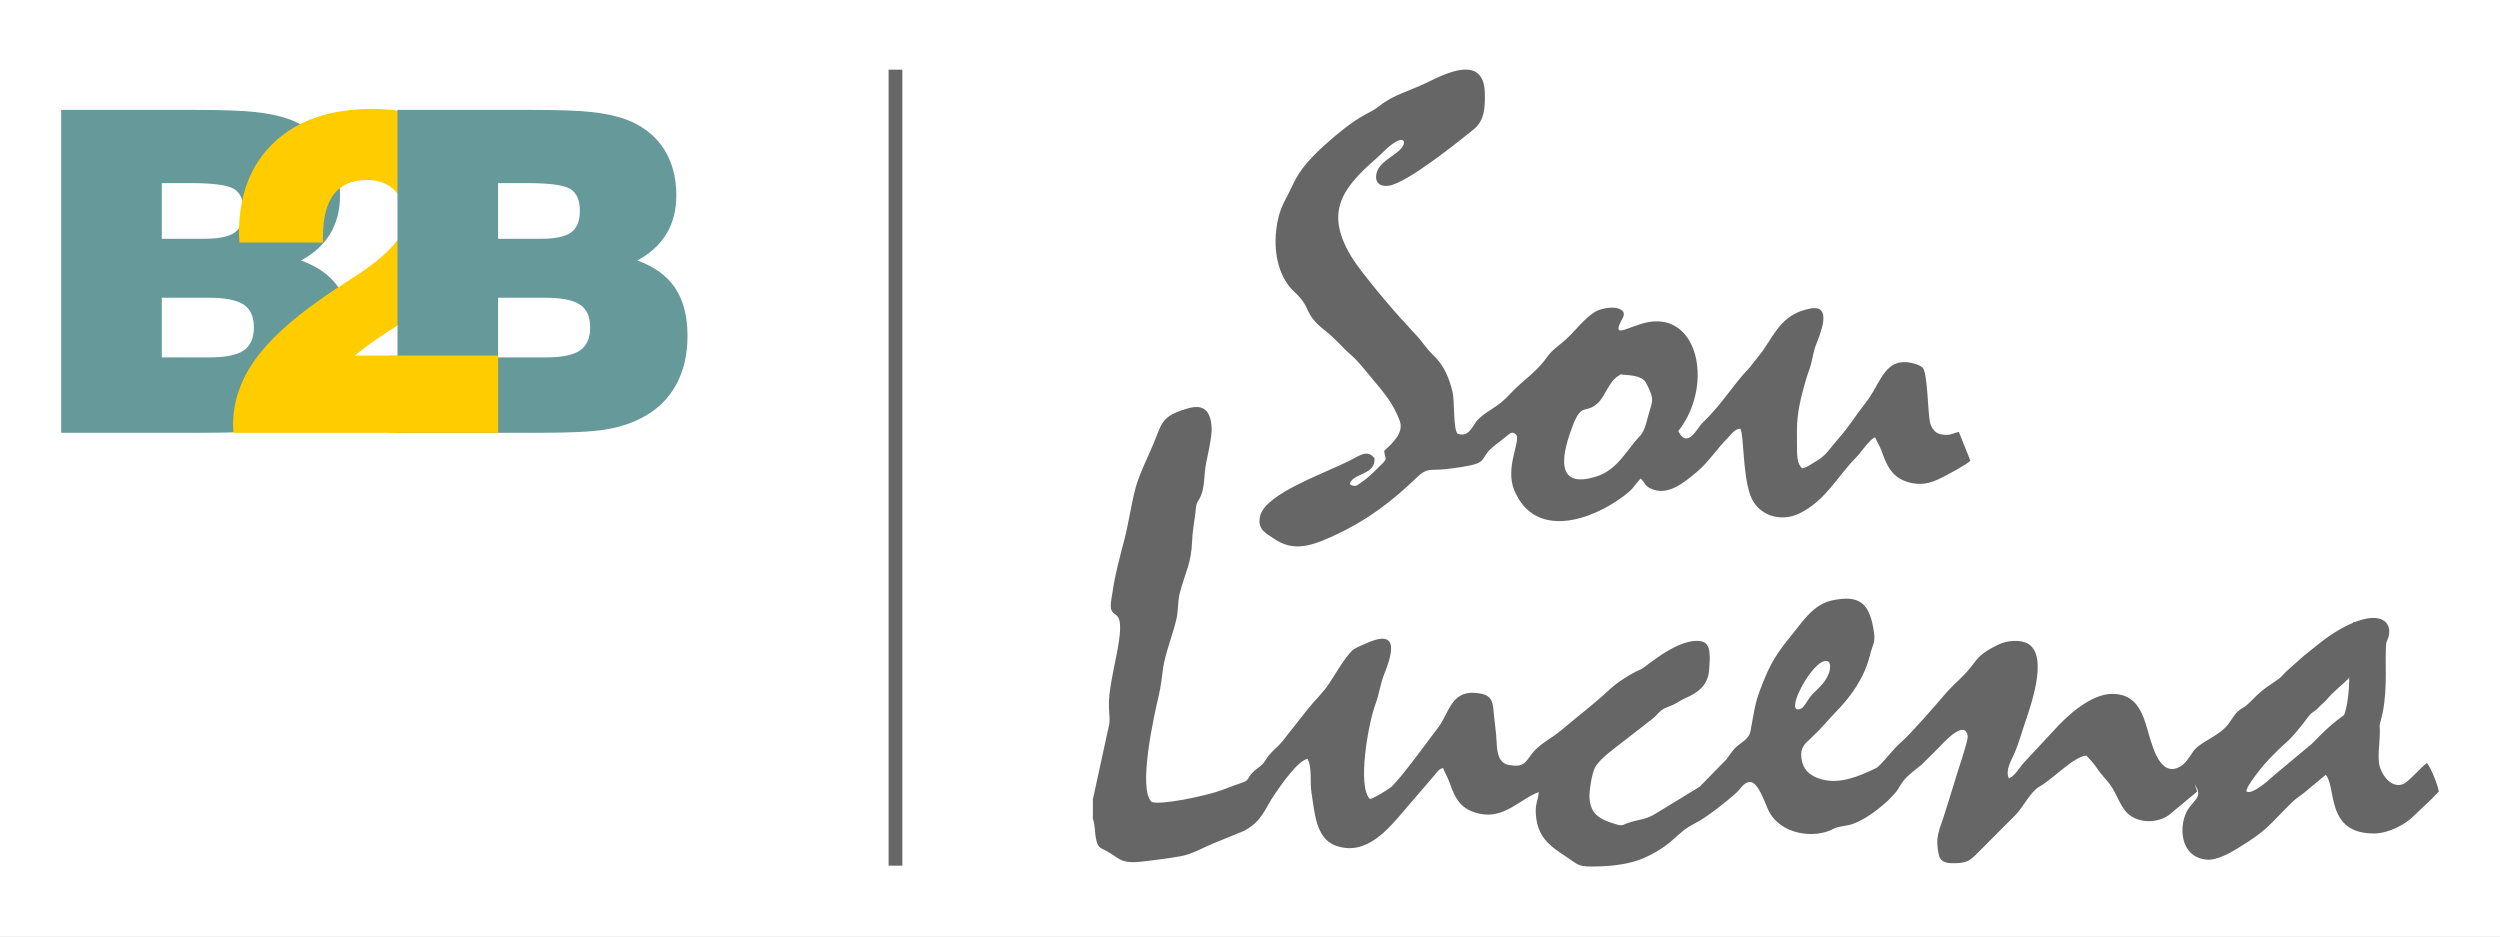
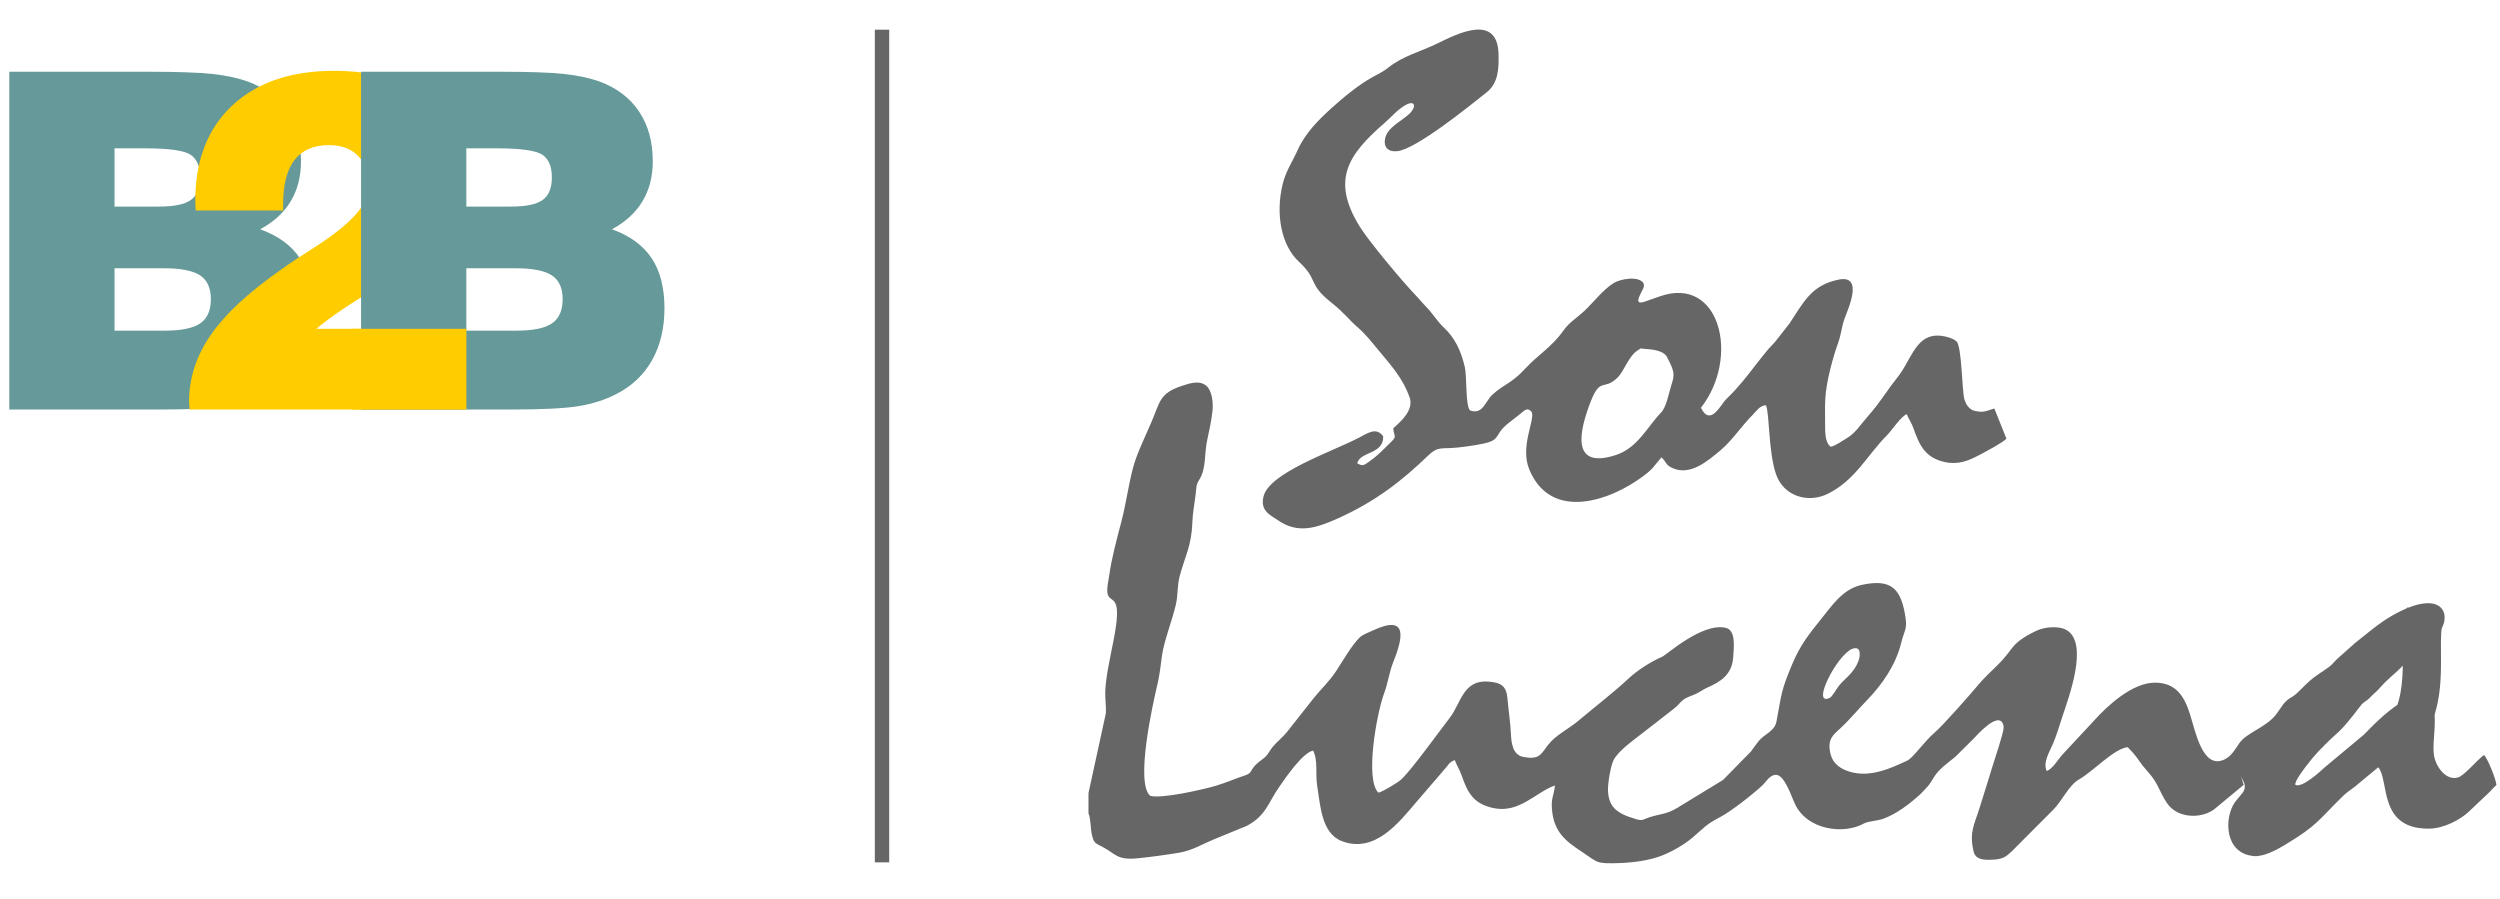
- <svg xmlns="http://www.w3.org/2000/svg" xml:space="preserve" width="192.45mm" height="72.063mm" version="1.1" shape-rendering="geometricPrecision" text-rendering="geometricPrecision" image-rendering="optimizeQuality" fill-rule="evenodd" clip-rule="evenodd" viewBox="0 0 19230591 7200878">
+ <svg xmlns="http://www.w3.org/2000/svg" xml:space="preserve" width="183.972mm" height="66.128mm" version="1.1" shape-rendering="geometricPrecision" text-rendering="geometricPrecision" image-rendering="optimizeQuality" fill-rule="evenodd" clip-rule="evenodd" viewBox="0 0 18340575 6592460">
  <g id="Camada_x0020_1">
-     <rect fill="white" x="-5" y="-4" width="19230590" height="7200878" />
-     <path fill="#669999" fill-rule="nonzero" d="M1244698 2749042l369303 0c122548,0 209673,-17987 261374,-53970 51701,-35963 77582,-94979 77582,-177047 0,-82069 -26420,-140535 -79261,-175379 -52830,-34854 -141664,-52281 -266440,-52281l-362559 0 0 458677zm0 -912297l328854 0c110168,0 187719,-16308 232686,-48893 44966,-32596 67459,-87674 67459,-165256 0,-82069 -24172,-138286 -72526,-168624 -48344,-30357 -160190,-45536 -335569,-45536l-220905 0 0 428309zm-774010 1492393l0 -2483920 1018537 0c219216,0 378826,5606 478891,16857 100075,11222 186071,29788 258027,55638 125896,47225 222284,120840 289173,220895 66920,100085 100355,221474 100355,364267 0,112396 -25031,210492 -75054,294240 -50023,83767 -125046,152606 -225131,206565 131542,47225 228799,118062 291742,212481 62953,94439 94449,216998 94449,367615 0,147280 -30647,275164 -91921,383623 -61274,108499 -150347,191966 -267260,250442 -78711,40450 -168634,69138 -269818,85996 -101184,16847 -268699,25301 -502514,25301l-1099477 0z" />
-     <path fill="#FFCC00" fill-rule="nonzero" d="M1796125 3329117c0,-6725 -550,-16578 -1679,-29508 -1129,-12920 -1709,-22763 -1709,-29508 0,-171991 52860,-334729 158521,-488174 105661,-153465 276553,-312816 512636,-478072 61824,-44966 147819,-102303 257997,-172001 263083,-168634 394595,-315334 394595,-440140 0,-95538 -26130,-170592 -78411,-225101 -52281,-54529 -123947,-81789 -215009,-81789 -113525,0 -198421,36253 -254609,108769 -56208,72496 -84317,182393 -84317,329673l0 42148 -642479 0c0,-8983 -580,-21054 -1699,-36243 -1129,-15179 -1679,-26150 -1679,-32895 0,-299026 90782,-533431 272316,-703193 181574,-169733 431427,-254609 749569,-254609 291162,0 523888,71666 698137,214979 174260,143343 261374,333051 261374,569124 0,155174 -33715,284417 -101174,387860 -67469,103443 -205166,218097 -413131,344022 -24761,15728 -64662,39910 -119750,72496 -198971,116902 -351307,219795 -456968,308599l1084288 0 0 593566 -2016820 0z" />
-     <path fill="#669999" fill-rule="nonzero" d="M3831491 2749042l369283 0c122558,0 209683,-17987 261384,-53970 51701,-35963 77582,-94979 77582,-177047 0,-82069 -26430,-140535 -79261,-175379 -52830,-34854 -141664,-52281 -266440,-52281l-362549 0 0 458677zm0 -912297l328834 0c110168,0 187729,-16308 232686,-48893 44976,-32596 67469,-87674 67469,-165256 0,-82069 -24172,-138286 -72526,-168624 -48344,-30357 -160200,-45536 -335579,-45536l-220885 0 0 428309zm-774020 1492393l0 -2483920 1018537 0c219216,0 378836,5606 478881,16857 100085,11222 186081,29788 258027,55638 125906,47225 222294,120840 289173,220895 66920,100085 100365,221474 100365,364267 0,112396 -25031,210492 -75064,294240 -50023,83767 -125046,152606 -225121,206565 131542,47225 228789,118062 291742,212481 62943,94439 94439,216998 94439,367615 0,147280 -30637,275164 -91911,383623 -61274,108499 -150357,191966 -267260,250442 -78711,40450 -168644,69138 -269828,85996 -101174,16847 -268689,25301 -502514,25301l-1099467 0z" />
-     <polygon fill="#FFCC00" fill-rule="nonzero" points="3831831,2735542 2995147,2735542 2988622,3329117 3831831,3329117 " />
-     <path fill="#666666" d="M10647717 3467064c3028,60555 31636,54429 -16638,101004 -48734,47045 -92381,95738 -151177,136658 -43557,30317 -52830,46235 -96927,19945 8644,-45606 64971,-62763 108898,-84297 42588,-20884 84407,-49383 81569,-114085 -50962,-70867 -112036,-24062 -183343,12561 -207615,106650 -653701,256038 -696538,429359 -26530,107300 50882,136838 108019,176398 144652,100165 281619,55568 436263,-13760 290492,-130213 484167,-288484 663963,-461215 76982,-73955 96408,-48224 218327,-60954 60495,-6315 192256,-23392 243318,-44037 37072,-14979 47355,-36822 67060,-68499 31916,-51302 105591,-96348 151906,-135848 31896,-27210 53650,-49303 83238,-12830 26460,56887 -88094,253410 -17707,422843 159820,384672 598832,230757 844608,43457 72626,-55349 66790,-64452 127135,-133100 35853,31796 27979,54729 80190,78611 131841,60335 261464,-53020 353126,-129613 88344,-73835 153265,-176997 237722,-261454 23772,-23792 55468,-72795 97647,-69748 26710,61894 17077,336508 72666,503293 55199,165616 237272,219785 384052,145971 202508,-101834 286176,-281859 433196,-429508 36862,-37022 100924,-137197 145161,-154874 13620,34045 35553,64592 49313,103483 42618,120370 83448,217817 233295,249074 99476,20744 174250,-11831 250622,-52121 43268,-22823 178306,-94120 199790,-120570l-88893 -221654c-55339,14759 -72756,34234 -145061,17307 -37332,-8733 -63562,-43807 -75404,-85926 -17837,-63433 -18456,-386451 -57387,-424462 -21694,-21174 -74964,-38101 -117412,-42039 -109848,-10202 -161679,55778 -202319,119760 -49973,78691 -58126,114584 -123667,197922 -83268,105881 -114894,168804 -212131,278452 -54309,61244 -86605,120800 -159351,162159 -33205,18876 -75773,52021 -111487,58057 -43507,-35613 -39570,-111137 -40380,-177677 -869,-72446 -2408,-150527 5546,-221134 12391,-109948 54749,-267839 90862,-366216 21424,-58376 26080,-122858 47904,-180535 31247,-82548 137407,-321629 -46445,-283068 -198262,41569 -251412,159411 -361100,324147l-100305 127964c-18216,22453 -33375,34404 -52571,57227 -111067,132091 -183423,247295 -313465,372091 -36932,35443 -113115,202938 -183363,60625 288834,-368424 141684,-977398 -303912,-818717l-113855 39940c-28529,7964 -52301,9893 -38871,-30447 3188,-9573 11272,-26190 16098,-36293 14449,-30257 27479,-41509 18017,-71447 -39930,-55808 -171432,-29328 -217547,-1079 -81769,50102 -151656,145641 -221644,209993 -51771,47604 -107490,80540 -148589,139026 -86006,122378 -188519,179416 -283728,283088 -98446,107200 -155254,112136 -240710,190657 -48644,44697 -70018,149958 -163438,114564 -34005,-34194 -22453,-251841 -37792,-317292 -29218,-124597 -74614,-218087 -155743,-293200 -42918,-39730 -83817,-105131 -124417,-146570 -38002,-38771 -46925,-53520 -84587,-92731 -92910,-96718 -338986,-390348 -406656,-499036 -215898,-346810 -86165,-532911 182234,-766086 48144,-41819 92801,-95998 150667,-129053 73755,-42128 82808,11182 33845,59875 -56538,56208 -163797,98706 -181654,184922 -14000,67539 27549,101774 93670,92551 140515,-19605 523498,-328864 652451,-431927 85326,-68189 90242,-167944 87864,-279621 -6415,-301494 -299006,-154274 -448045,-80889 -124886,61504 -255509,91981 -362968,178616 -35044,28269 -66250,42968 -116083,69938 -97717,52890 -219016,152945 -303603,229828 -90852,82568 -190138,180865 -245476,304182 -40160,89463 -88004,156663 -111197,252331 -55588,229388 -6095,454590 118811,570443 149478,138646 60585,159431 239920,301494 93050,73715 131332,128454 187400,176518 67649,57987 111816,117902 169063,186201 85276,101744 169433,196963 217927,332061 33015,92001 -58336,173950 -119780,229019z" />
-     <g id="_1738018872832">
-       <path fill="#666666" d="M8406446 6149475l0 148879c16997,39660 14329,107320 24672,155464 13910,64772 25281,63582 78321,91292 98236,51332 103952,99306 259066,83917 89943,-8913 213680,-25741 305002,-41109 96288,-16208 168894,-62623 250922,-96378l245686 -100815c141264,-74874 155653,-166435 238571,-286206 47654,-68838 171572,-250223 248904,-267690 37752,68149 16488,176508 30897,262414 23353,139316 30357,346191 180725,403478 241949,92161 416858,-133170 547660,-286715l203588 -236583c28339,-29608 39460,-60974 79840,-72116 13760,38741 34264,67859 49843,112206 44087,125446 85456,208854 233975,240310 189498,40140 309618,-115024 452062,-166605 -6425,75583 -28629,88654 -21784,174379 13170,164907 95329,231876 220475,313945 120620,79111 96038,88913 280590,82478 99665,-3467 215029,-19585 301404,-52531 85996,-32805 174050,-86475 230138,-133740 89793,-75663 96518,-95578 203757,-151397 81219,-42278 241079,-168284 309648,-232046 28239,-26260 53900,-76383 98396,-79161 65381,-4097 115623,158531 143702,216788 92611,192136 359341,221944 503313,142523 36243,-19995 97227,-19296 142343,-35204 100645,-35493 199021,-112106 275394,-181754 15468,-14109 26580,-29048 40959,-43268 39341,-38931 43338,-62823 74055,-103662 37252,-49543 95588,-89233 142463,-128314l131761 -130592c21394,-21954 183433,-207834 218936,-108369 3457,9703 3597,12461 4147,23243 1809,35423 -67469,237562 -79740,279281 -30697,104362 -64342,204947 -96388,309878 -38481,126026 -78181,177037 -44936,322409 13760,60145 70567,64901 141654,61214 78491,-4067 99116,-24981 140195,-62233l202608 -203548c35913,-35923 65661,-65611 101584,-101524 63213,-63183 115004,-179596 185761,-220435 114145,-65881 258446,-227450 361379,-239691 38521,39540 56508,59895 90602,109118 27250,39341 59585,71906 87395,107420 61704,78791 82258,186710 155763,241759 87415,65471 218876,58366 301314,-350l217947 -180675 -22313 -70807c9783,36383 46205,64632 23273,114864 -8614,18866 -50073,60954 -66850,85506 -79670,116553 -75364,376998 142703,394185 73245,5776 174160,-50842 227550,-83068 242129,-146111 242748,-179586 426960,-359831 22123,-21644 56967,-45816 85376,-66930l172771 -143163c83737,96658 -3647,453211 372251,451272 109888,-570 231657,-66640 291562,-122848l156573 -148189c19236,-21824 28848,-31486 49043,-50392 -7664,-54149 -62473,-187210 -91082,-220795 -50122,35004 -143902,151137 -191037,165316 -92121,27729 -167505,-85596 -177917,-166246 -13380,-103622 23992,-239621 -4047,-335769 -85356,-292641 -496688,178267 -511977,188599l-290612 242508c-27120,26250 -163737,150777 -211901,125866 -8564,-26270 66200,-120800 83747,-144262 58176,-77792 111736,-129653 177757,-194195 21744,-21264 39880,-34864 62064,-56578 73585,-72056 156573,-190537 165156,-198711 23902,-22723 37302,-23462 64961,-53420 22483,-24362 36493,-31746 60165,-58476 82069,-92661 109968,-100375 184102,-179426 19415,-20704 43138,-35803 61234,-57027 49853,-58486 65111,-68379 129213,-116433 13580,-10182 19785,-16668 32286,-26810 149378,-121089 97707,-390038 -305331,-161579 -105331,59705 -187969,134489 -277742,204517l-129803 115673c-20944,18996 -36423,41729 -59535,58716 -52221,38381 -92950,59945 -142473,102673 -45406,39171 -93920,97787 -128564,117052 -65931,36673 -75154,72546 -117282,128124 -73505,96977 -218506,136118 -270767,211522 -33035,47674 -59206,98166 -113525,122988 -157922,72176 -210722,-207125 -250522,-333220 -40849,-129433 -101194,-232566 -257367,-232876 -167465,-340 -350817,170462 -448065,278721l-232376 249853c-34624,37292 -68179,101554 -115653,121509 -30117,-62943 19635,-139526 45496,-200150 27779,-65121 47145,-133380 69508,-201119 44717,-135409 195444,-534590 33285,-633905 -57927,-35473 -164427,-25271 -223942,3328 -198731,95469 -159730,129803 -287545,253770 -42848,41559 -101614,97527 -137967,141304 -56468,68029 -263992,303673 -323028,353575 -76723,64851 -157322,185131 -200610,205586 -129243,61104 -272536,124727 -418407,84097 -70967,-19765 -127155,-59396 -145131,-125966 -30227,-111876 16957,-145291 67360,-191856 74924,-69208 132471,-141174 197842,-208374 113285,-116453 212541,-260105 252841,-423273 25881,-104732 49353,-95928 26041,-219815 -34804,-184971 -107609,-251092 -316173,-206236 -138896,29878 -218406,151347 -298766,251102 -90252,112046 -153035,190837 -211652,329843 -84637,200750 -77652,216168 -116912,424812 -13320,70757 -89593,91901 -129293,141164 -21034,26110 -38321,51212 -57707,77632l-205176 209553 -336148 205066c-78161,47754 -113215,41359 -202309,68559 -46885,14319 -50932,30377 -98656,15598 -39291,-12171 -64931,-19216 -99945,-36403 -64841,-31816 -103003,-76203 -109218,-164507 -3887,-55319 18416,-189618 40779,-234025 34414,-68339 151417,-150098 214749,-199920l228419 -177607c28519,-20704 43477,-45916 69348,-65851 26770,-20625 60844,-28379 92601,-43328 33705,-15868 53490,-33195 86985,-47794 95279,-41549 179196,-94799 187480,-221314 5396,-82438 20325,-200430 -56678,-217217 -173480,-37812 -430398,197682 -466011,213300 -85816,37632 -183103,100465 -246296,159541 -113575,106171 -248894,209163 -367465,309398 -74614,63083 -169323,105991 -225741,180495 -53620,70827 -64981,108079 -178626,87594 -76423,-13780 -90612,-90802 -93940,-175159 -3018,-76812 -18286,-172491 -25001,-254729 -7774,-95259 -49413,-118661 -145831,-124896 -180385,-11651 -198222,162039 -276423,263433 -75623,98057 -276483,377847 -357262,454929 -25191,24042 -138167,91961 -169443,98776 -100874,-95848 -12351,-586841 42838,-733181 26980,-71536 36922,-153475 64642,-222753 66930,-167225 122658,-364777 -150717,-235743 -32106,15159 -73555,29378 -94239,49803 -60315,59535 -124757,173920 -174389,248834 -54529,82318 -108349,127574 -164737,198781l-156763 198531c-20135,25441 -41509,54599 -65271,78721 -37902,38461 -77202,69398 -103852,116183 -6615,11621 -20685,29418 -29668,37912 -23343,22073 -50013,34874 -77972,65841 -32366,35833 -20045,53630 -73125,70817 -69358,22473 -133710,52091 -212291,75463 -90802,27010 -397193,97077 -482569,73965 -111217,-94859 18636,-673636 52381,-816599 17117,-72486 23992,-137157 34015,-213110 14139,-107120 76842,-263882 102673,-378607 16068,-71367 7934,-133480 28099,-208944 37632,-140845 86825,-221044 92571,-391777 2488,-73615 17027,-144122 25431,-217008 5196,-45166 2568,-62473 23802,-95459 55568,-86355 36423,-190567 61574,-301634 15009,-66270 28289,-133470 36713,-201159 8054,-64702 -2148,-152066 -42488,-188769 -50682,-46115 -123218,-20794 -181934,-1449 -162219,53440 -159680,113585 -221584,260825 -42848,101894 -109948,235374 -138366,344082 -33245,127145 -51332,265711 -85736,396503 -32236,122568 -71696,268669 -88704,392516 -4657,33945 -15099,77112 -14429,111137 2128,107959 101844,4966 63163,268289 -20245,137837 -56738,269888 -72885,409843 -12641,109488 4387,158152 -869,226550l-127315 584482z" />
-       <path fill="white" d="M12450098 2890716c-73785,43338 -102833,156903 -156992,207475 -100325,93670 -123687,-9393 -195424,176888 -72466,188189 -159670,500925 185851,388919 161739,-52421 233165,-209623 332011,-311077 42118,-43218 57197,-142793 76643,-202468 25621,-78631 25051,-98756 -31267,-206675 -26620,-51002 -112965,-56997 -169243,-60974 -40170,-2838 -14409,-8044 -41579,7914z" />
-       <path fill="white" d="M14023720 5088580c-112156,41489 -307500,425391 -167095,361080 20055,-9183 51751,-69758 70028,-91871 44567,-53900 109698,-93190 141724,-179855 15558,-42088 19046,-112905 -44657,-89353z" />
-       <path fill="#666666" fill-rule="nonzero" d="M18370105 4871522c-19815,60884 -19086,149578 -18306,246625 1479,182234 3168,388279 -105341,596823l-250053 -129983c77062,-148109 75693,-316083 74484,-464642 -989,-121819 -1899,-233155 31536,-335859l267680 87035z" />
+     <rect fill="white" x="-4" y="-4" width="18340574" height="6592460" />
+     <path fill="#669999" fill-rule="nonzero" d="M840326 2425682l368443 0c122263,0 209184,-17945 260765,-53844 51581,-35879 77401,-94757 77401,-176635 0,-81877 -26359,-140207 -79076,-174970 -52707,-34773 -141334,-52159 -265819,-52159l-361713 0 0 457607zm0 -910170l328087 0c109911,0 187282,-16270 232143,-48779 44862,-32520 67302,-87470 67302,-164871 0,-81877 -24116,-137964 -72357,-168231 -48231,-30287 -159817,-45430 -334787,-45430l-220390 0 0 427311zm-772206 1488914l0 -2478130 1016163 0c218705,0 377943,5593 477775,16818 99842,11195 185637,29718 257425,55509 125602,47115 221765,120558 288499,220380 66764,99852 100121,220958 100121,363418 0,112134 -24973,210002 -74879,293554 -49906,83572 -124755,152250 -224607,206084 131235,47115 228265,117786 291062,211986 62806,94219 94229,216492 94229,366758 0,146936 -30576,274523 -91707,382729 -61131,108246 -149997,191519 -266637,249859 -78528,40355 -168241,68977 -269189,85795 -100948,16808 -268072,25242 -501342,25242l-1096914 0z" />
+     <path fill="#FFCC00" fill-rule="nonzero" d="M1390468 3004406c0,-6709 -548,-16539 -1675,-29439 -1127,-12890 -1705,-22710 -1705,-29439 0,-171590 52737,-333949 158152,-487037 105415,-153107 275908,-312087 511441,-476958 61680,-44862 147475,-102065 257395,-171600 262470,-168241 393675,-314599 393675,-439115 0,-95316 -26070,-170195 -78229,-224577 -52159,-54402 -123658,-81598 -214508,-81598 -113260,0 -197959,36168 -254016,108515 -56077,72327 -84120,181968 -84120,328905l0 42050 -640981 0c0,-8962 -578,-21005 -1695,-36158 -1127,-15143 -1675,-26089 -1675,-32819 0,-298329 90570,-532187 271681,-701554 181151,-169337 430421,-254016 747822,-254016 290483,0 522667,71499 696510,214478 173853,143009 260765,332274 260765,567797 0,154812 -33636,283754 -100938,386956 -67312,103201 -204688,217588 -412168,343221 -24704,15692 -64511,39817 -119471,72327 -198507,116630 -350488,219283 -455903,307880l1081761 0 0 592182 -2012119 0z" />
+     <path fill="#669999" fill-rule="nonzero" d="M3421089 2425682l368423 0c122273,0 209194,-17945 260775,-53844 51581,-35879 77401,-94757 77401,-176635 0,-81877 -26369,-140207 -79076,-174970 -52707,-34773 -141334,-52159 -265819,-52159l-361703 0 0 457607zm0 -910170l328067 0c109911,0 187292,-16270 232143,-48779 44871,-32520 67312,-87470 67312,-164871 0,-81877 -24116,-137964 -72357,-168231 -48231,-30287 -159827,-45430 -334797,-45430l-220370 0 0 427311zm-772216 1488914l0 -2478130 1016163 0c218705,0 377953,5593 477765,16818 99852,11195 185647,29718 257425,55509 125612,47115 221775,120558 288499,220380 66764,99852 100131,220958 100131,363418 0,112134 -24973,210002 -74889,293554 -49906,83572 -124755,152250 -224597,206084 131235,47115 228255,117786 291062,211986 62796,94219 94219,216492 94219,366758 0,146936 -30566,274523 -91697,382729 -61131,108246 -150007,191519 -266637,249859 -78528,40355 -168251,68977 -269199,85795 -100938,16808 -268063,25242 -501342,25242l-1096904 0z" />
+     <polygon fill="#FFCC00" fill-rule="nonzero" points="3421428,2412214 2586695,2412214 2580185,3004406 3421428,3004406 " />
+     <path fill="#666666" d="M10221428 3142031c3021,60414 31563,54302 -16599,100769 -48620,46935 -92165,95515 -150824,136339 -43456,30247 -52707,46128 -96701,19899 8623,-45500 64820,-62617 108645,-84100 42489,-20836 84210,-49268 81379,-113819 -50843,-70702 -111775,-24006 -182915,12531 -207131,106402 -652177,255441 -694915,428358 -26468,107050 50763,136519 107767,175987 144315,99932 280963,55439 435246,-13728 289815,-129909 483039,-287812 662415,-460140 76803,-73782 96183,-48111 217818,-60812 60354,-6301 191808,-23338 242751,-43934 36986,-14944 47244,-36737 66903,-68339 31842,-51182 105345,-96123 151552,-135532 31822,-27146 53525,-49188 83044,-12800 26399,56755 -87889,252820 -17665,421858 159448,383775 597436,230219 842639,43356 72456,-55220 66634,-64302 126838,-132790 35770,31722 27914,54601 80003,78428 131534,60194 260855,-52897 352302,-129311 88138,-73663 152908,-176585 237168,-260845 23717,-23737 55339,-72626 97419,-69585 26648,61749 17037,335724 72496,502120 55070,165230 236719,219273 383157,145630 202036,-101596 285509,-281202 432186,-428507 36776,-36936 100689,-136877 144823,-154513 13588,33965 35471,64441 49198,103241 42519,120089 83253,217309 232752,248493 99244,20696 173843,-11804 250038,-51999 43167,-22770 177891,-93900 199325,-120289l-88686 -221137c-55210,14725 -72586,34155 -144723,17267 -37245,-8713 -63414,-43705 -75228,-85725 -17795,-63285 -18413,-385550 -57253,-423473 -21643,-21125 -74789,-38013 -117138,-41941 -109592,-10179 -161302,55648 -201847,119481 -49856,78508 -57991,114317 -123379,197460 -83074,105634 -114626,168410 -211637,277802 -54183,61101 -86403,120518 -158979,161781 -33128,18832 -75597,51900 -111227,57921 -43406,-35530 -39478,-110878 -40286,-177263 -867,-72277 -2403,-150176 5533,-220619 12362,-109691 54621,-267215 90650,-365362 21374,-58240 26020,-122572 47792,-180114 31174,-82356 137087,-320879 -46337,-282408 -197799,41472 -250826,159039 -360258,323392l-100071 127666c-18174,22401 -33297,34324 -52448,57094 -110808,131783 -182995,246718 -312735,371224 -36846,35361 -112852,202465 -182935,60483 288160,-367565 141354,-975120 -303204,-816809l-113589 39847c-28462,7945 -52179,9870 -38780,-30376 3180,-9551 11245,-26129 16060,-36208 14416,-30187 27415,-41412 17975,-71280 -39837,-55678 -171032,-29260 -217040,-1077 -81578,49986 -151303,145301 -221127,209503 -51651,47493 -107239,80352 -148242,138702 -85805,122093 -188079,178997 -283066,282428 -98217,106950 -154892,111875 -240149,190213 -48530,44592 -69854,149608 -163057,114297 -33925,-34115 -22401,-251254 -37704,-316553 -29150,-124306 -74440,-217578 -155380,-292517 -42818,-39638 -83622,-104886 -124127,-146229 -37913,-38681 -46815,-53395 -84389,-92514 -92694,-96492 -338196,-389438 -405708,-497873 -215395,-346002 -85965,-531669 181809,-764301 48032,-41721 92584,-95774 150316,-128753 73583,-42030 82615,11156 33766,59736 -56406,56077 -163416,98476 -181231,184490 -13967,67382 27485,101537 93452,92335 140187,-19560 522278,-328097 650931,-430920 85127,-68030 90032,-167553 87659,-278969 -6400,-300791 -298309,-153915 -447000,-80701 -124595,61361 -254913,91767 -362122,178200 -34962,28203 -66096,42868 -115813,69775 -97489,52767 -218505,152589 -302895,229292 -90640,82376 -189694,180443 -244904,303473 -40066,89254 -87799,156298 -110938,251743 -55459,228854 -6081,453530 118534,569113 149130,138323 60443,159059 239361,300791 92833,73543 131026,128154 186963,176106 67492,57851 111556,117627 168669,185767 85077,101507 169038,196503 217419,331287 32938,91787 -58200,173544 -119501,228485z" />
+     <g id="_1704214163152">
+       <path fill="#666666" d="M7985380 5818190l0 148532c16958,39568 14296,107069 24614,155101 13877,64621 25222,63434 78139,91079 98007,51212 103710,99074 258462,83722 89733,-8893 213182,-25681 304291,-41013 96063,-16170 168500,-62477 250337,-96153l245113 -100580c140935,-74699 155291,-166047 238015,-285539 47543,-68678 171172,-249639 248323,-267066 37664,67990 16449,176096 30825,261802 23298,138991 30287,345384 180303,402537 241385,91946 415886,-132860 546383,-286047l203113 -236031c28273,-29539 39368,-60832 79654,-71948 13728,38651 34184,67701 49727,111944 43984,125154 85257,208367 233429,239750 189056,40046 308896,-114756 451008,-166217 -6410,75407 -28562,88447 -21733,173973 13139,164522 95106,231336 219961,313213 120339,78926 95814,88706 279936,82286 99433,-3459 214528,-19540 300702,-52408 85795,-32729 173644,-86274 229601,-133428 89583,-75487 96293,-95356 203282,-151044 81030,-42180 240518,-167892 308926,-231505 28173,-26199 53774,-76205 98167,-78976 65229,-4087 115354,158162 143367,216282 92395,191688 358503,221426 502140,142191 36158,-19948 97001,-19251 142012,-35122 100410,-35411 198557,-111845 274752,-181330 15432,-14077 26518,-28981 40864,-43167 39249,-38840 43237,-62677 73882,-103421 37165,-49427 95366,-89025 142131,-128015l131454 -130288c21344,-21902 183005,-207350 218426,-108116 3449,9680 3589,12432 4137,23188 1804,35341 -67312,237008 -79554,278630 -30625,104119 -64192,204469 -96163,309156 -38391,125732 -77999,176625 -44832,321657 13728,60005 70403,64750 141324,61071 78308,-4057 98885,-24923 139868,-62088l202136 -203073c35829,-35839 65508,-65458 101347,-101287 63065,-63035 114736,-179177 185328,-219921 113878,-65727 257844,-226920 360537,-239132 38431,39448 56376,59756 90391,108864 27186,39249 59446,71739 87191,107169 61560,78607 82067,186275 155400,241195 87211,65318 218366,58230 300612,-349l217439 -180254 -22261 -70642c9760,36298 46098,64481 23218,114596 -8593,18822 -49956,60812 -66694,85307 -79485,116281 -75188,376119 142371,393266 73074,5762 173754,-50723 227019,-82874 241564,-145770 242182,-179167 425965,-358992 22072,-21593 56835,-45709 85177,-66774l172368 -142829c83542,96432 -3639,452154 371384,450220 109632,-568 231117,-66485 290882,-122562l156208 -147844c19191,-21773 28781,-31413 48929,-50275 -7646,-54023 -62328,-186773 -90869,-220280 -50006,34922 -143567,150785 -190592,164931 -91906,27665 -167114,-85396 -177502,-165858 -13349,-103381 23936,-239062 -4038,-334986 -85157,-291959 -495530,177851 -510783,188159l-289935 241943c-27056,26189 -163356,150426 -211407,125572 -8544,-26209 66046,-120518 83552,-143926 58041,-77610 111476,-129351 177343,-193742 21693,-21215 39787,-34783 61919,-56446 73413,-71888 156208,-190093 164771,-198248 23846,-22670 37215,-23408 64810,-53295 22431,-24305 36408,-31672 60025,-58340 81877,-92445 109711,-100141 183673,-179007 19370,-20656 43037,-35720 61091,-56894 49736,-58350 64959,-68219 128912,-116161 13548,-10159 19739,-16629 32211,-26747 149030,-120807 97479,-389129 -304620,-161202 -105086,59566 -187531,134176 -277095,204040l-129500 115404c-20895,18951 -36338,41631 -59397,58579 -52099,38292 -92734,59805 -142141,102434 -45300,39079 -93701,97559 -128264,116780 -65777,36587 -74979,72377 -117009,127825 -73334,96751 -217997,135801 -270136,211029 -32958,47563 -59068,97938 -113260,122701 -157554,72008 -210231,-206642 -249938,-332444 -40754,-129131 -100958,-232024 -256767,-232333 -167074,-339 -350000,170065 -447020,278072l-231834 249271c-34543,37205 -68020,101317 -115384,121226 -30047,-62796 19590,-139200 45390,-199684 27714,-64969 47035,-133069 69346,-200651 44612,-135093 194988,-533344 33207,-632428 -57792,-35391 -164044,-25212 -223420,3320 -198268,95246 -159358,129500 -286874,253178 -42748,41462 -101377,97300 -137645,140975 -56336,67870 -263377,302965 -322275,352751 -76544,64700 -156955,184700 -200142,205107 -128942,60962 -271901,124436 -417431,83901 -70801,-19719 -126858,-59257 -144793,-125672 -30157,-111615 16918,-144953 67203,-191409 74749,-69047 132162,-140845 197381,-207888 113021,-116181 212045,-259499 252251,-422286 25820,-104487 49238,-95705 25980,-219303 -34723,-184540 -107359,-250507 -315436,-205755 -138572,29808 -217897,150994 -298070,250517 -90042,111785 -152679,190392 -211158,329074 -84439,200282 -77471,215664 -116640,423822 -13289,70592 -89384,91687 -128992,140835 -20985,26050 -38232,51092 -57572,77451l-204698 209065 -335365 204588c-77979,47643 -112951,41263 -201837,68399 -46776,14286 -50813,30306 -98426,15562 -39199,-12143 -64780,-19171 -99712,-36318 -64690,-31742 -102763,-76025 -108964,-164123 -3878,-55190 18373,-189176 40684,-233479 34334,-68180 151064,-149748 214249,-199454l227887 -177193c28452,-20656 43376,-45809 69186,-65697 26708,-20576 60703,-28313 92385,-43227 33626,-15831 53365,-33118 86782,-47683 95057,-41452 178778,-94578 187043,-220798 5383,-82246 20277,-199963 -56545,-216711 -173076,-37724 -429395,197221 -464925,212803 -85616,37544 -182676,100231 -245721,159169 -113310,105923 -248313,208676 -366608,308677 -74440,62936 -168929,105744 -225215,180074 -53495,70662 -64830,107827 -178210,87390 -76245,-13748 -90401,-90590 -93721,-174751 -3011,-76633 -18244,-172089 -24943,-254136 -7756,-95037 -49298,-118385 -145491,-124605 -179964,-11624 -197760,161661 -275779,262819 -75447,97828 -275839,376966 -356430,453869 -25132,23986 -137844,91747 -169048,98546 -100639,-95625 -12322,-585473 42738,-731472 26917,-71370 36836,-153117 64491,-222234 66774,-166835 122372,-363927 -150366,-235194 -32031,15123 -73383,29310 -94020,49687 -60174,59397 -124466,173514 -173983,248254 -54402,82126 -108096,127277 -164353,198318l-156397 198069c-20088,25382 -41412,54472 -65119,78538 -37813,38372 -77022,69236 -103610,115912 -6600,11594 -20636,29349 -29599,37823 -23288,22022 -49896,34793 -77790,65687 -32290,35750 -19998,53505 -72955,70652 -69196,22421 -133398,51970 -211796,75288 -90590,26947 -396267,96851 -481444,73792 -110957,-94638 18593,-672065 52259,-814695 17077,-72317 23936,-136838 33935,-212614 14106,-106870 76663,-263267 102434,-377724 16031,-71200 7916,-133169 28033,-208457 37544,-140516 86623,-220529 92355,-390863 2482,-73443 16988,-143786 25372,-216502 5184,-45061 2562,-62328 23747,-95236 55439,-86154 36338,-190123 61430,-300931 14974,-66116 28223,-133159 36627,-200690 8035,-64551 -2143,-151712 -42389,-188329 -50564,-46008 -122931,-20746 -181510,-1446 -161840,53315 -159308,113320 -221068,260217 -42748,101656 -109691,234825 -138044,343280 -33168,126848 -51212,265092 -85536,395579 -32161,122283 -71529,268043 -88497,391601 -4646,33865 -15064,76933 -14396,110878 2123,107708 101606,4955 63015,267664 -20198,137516 -56605,269259 -72716,408888 -12611,109233 4376,157783 -867,226022l-127018 583120z" />
+       <path fill="white" d="M12019607 2567026c-73613,43237 -102593,156537 -156627,206991 -100091,93452 -123399,-9371 -194968,176475 -72297,187750 -159298,499757 185418,388012 161362,-52299 232622,-209134 331238,-310352 42020,-43117 57064,-142460 76464,-201996 25561,-78448 24993,-98526 -31194,-206194 -26558,-50883 -112702,-56864 -168849,-60832 -40076,-2831 -14376,-8025 -41482,7896z" />
+       <path fill="white" d="M13589561 4759767c-111895,41392 -306783,424400 -166705,360238 20008,-9162 51631,-69595 69864,-91657 44463,-53774 109442,-92973 141394,-179436 15522,-41990 19001,-112642 -44552,-89145z" />
+       <path fill="#666666" fill-rule="nonzero" d="M17925815 4543216c-19769,60742 -19041,149229 -18264,246050 1475,181809 3160,387374 -105096,595432l-249470 -129680c76883,-147764 75517,-315347 74311,-463559 -987,-121535 -1894,-232612 31463,-335076l267056 86832z" />
    </g>
-     <polygon fill="#666666" fill-rule="nonzero" points="6941073,535989 6941073,6658884 6835312,6658884 6835312,535989 " />
+     <polygon fill="#666666" fill-rule="nonzero" points="6523423,217788 6523423,6326411 6417909,6326411 6417909,217788 " />
  </g>
</svg>
